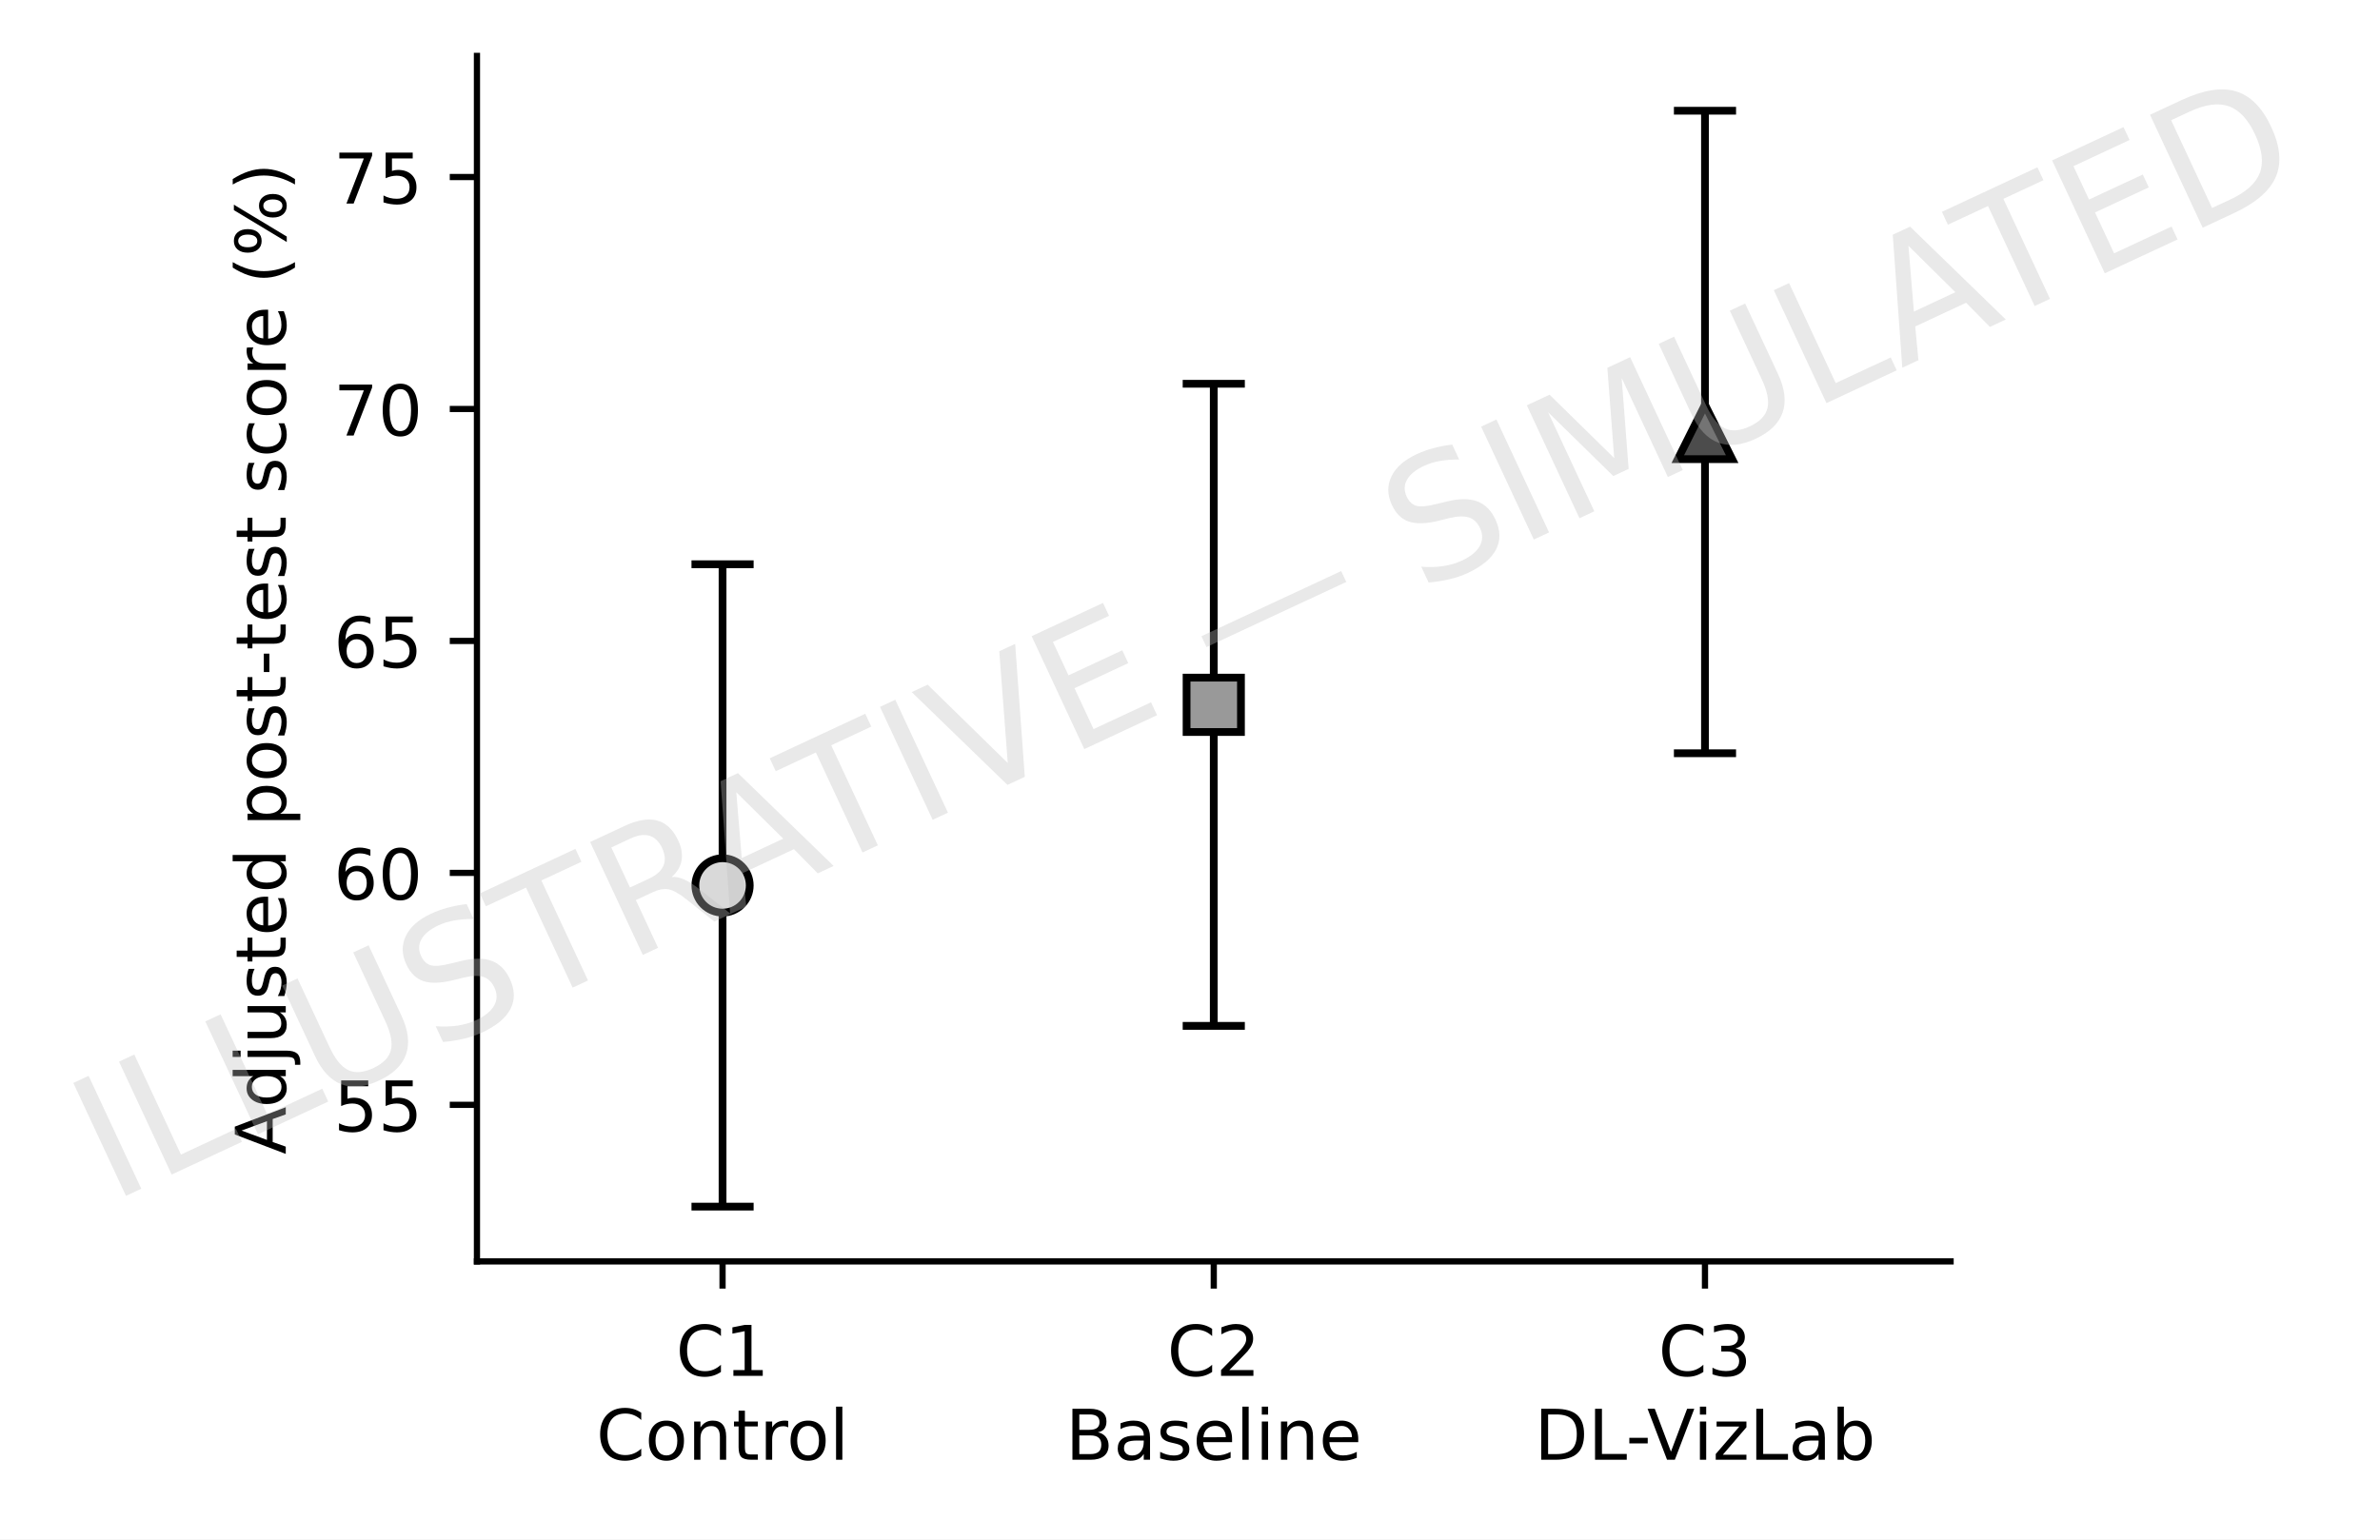
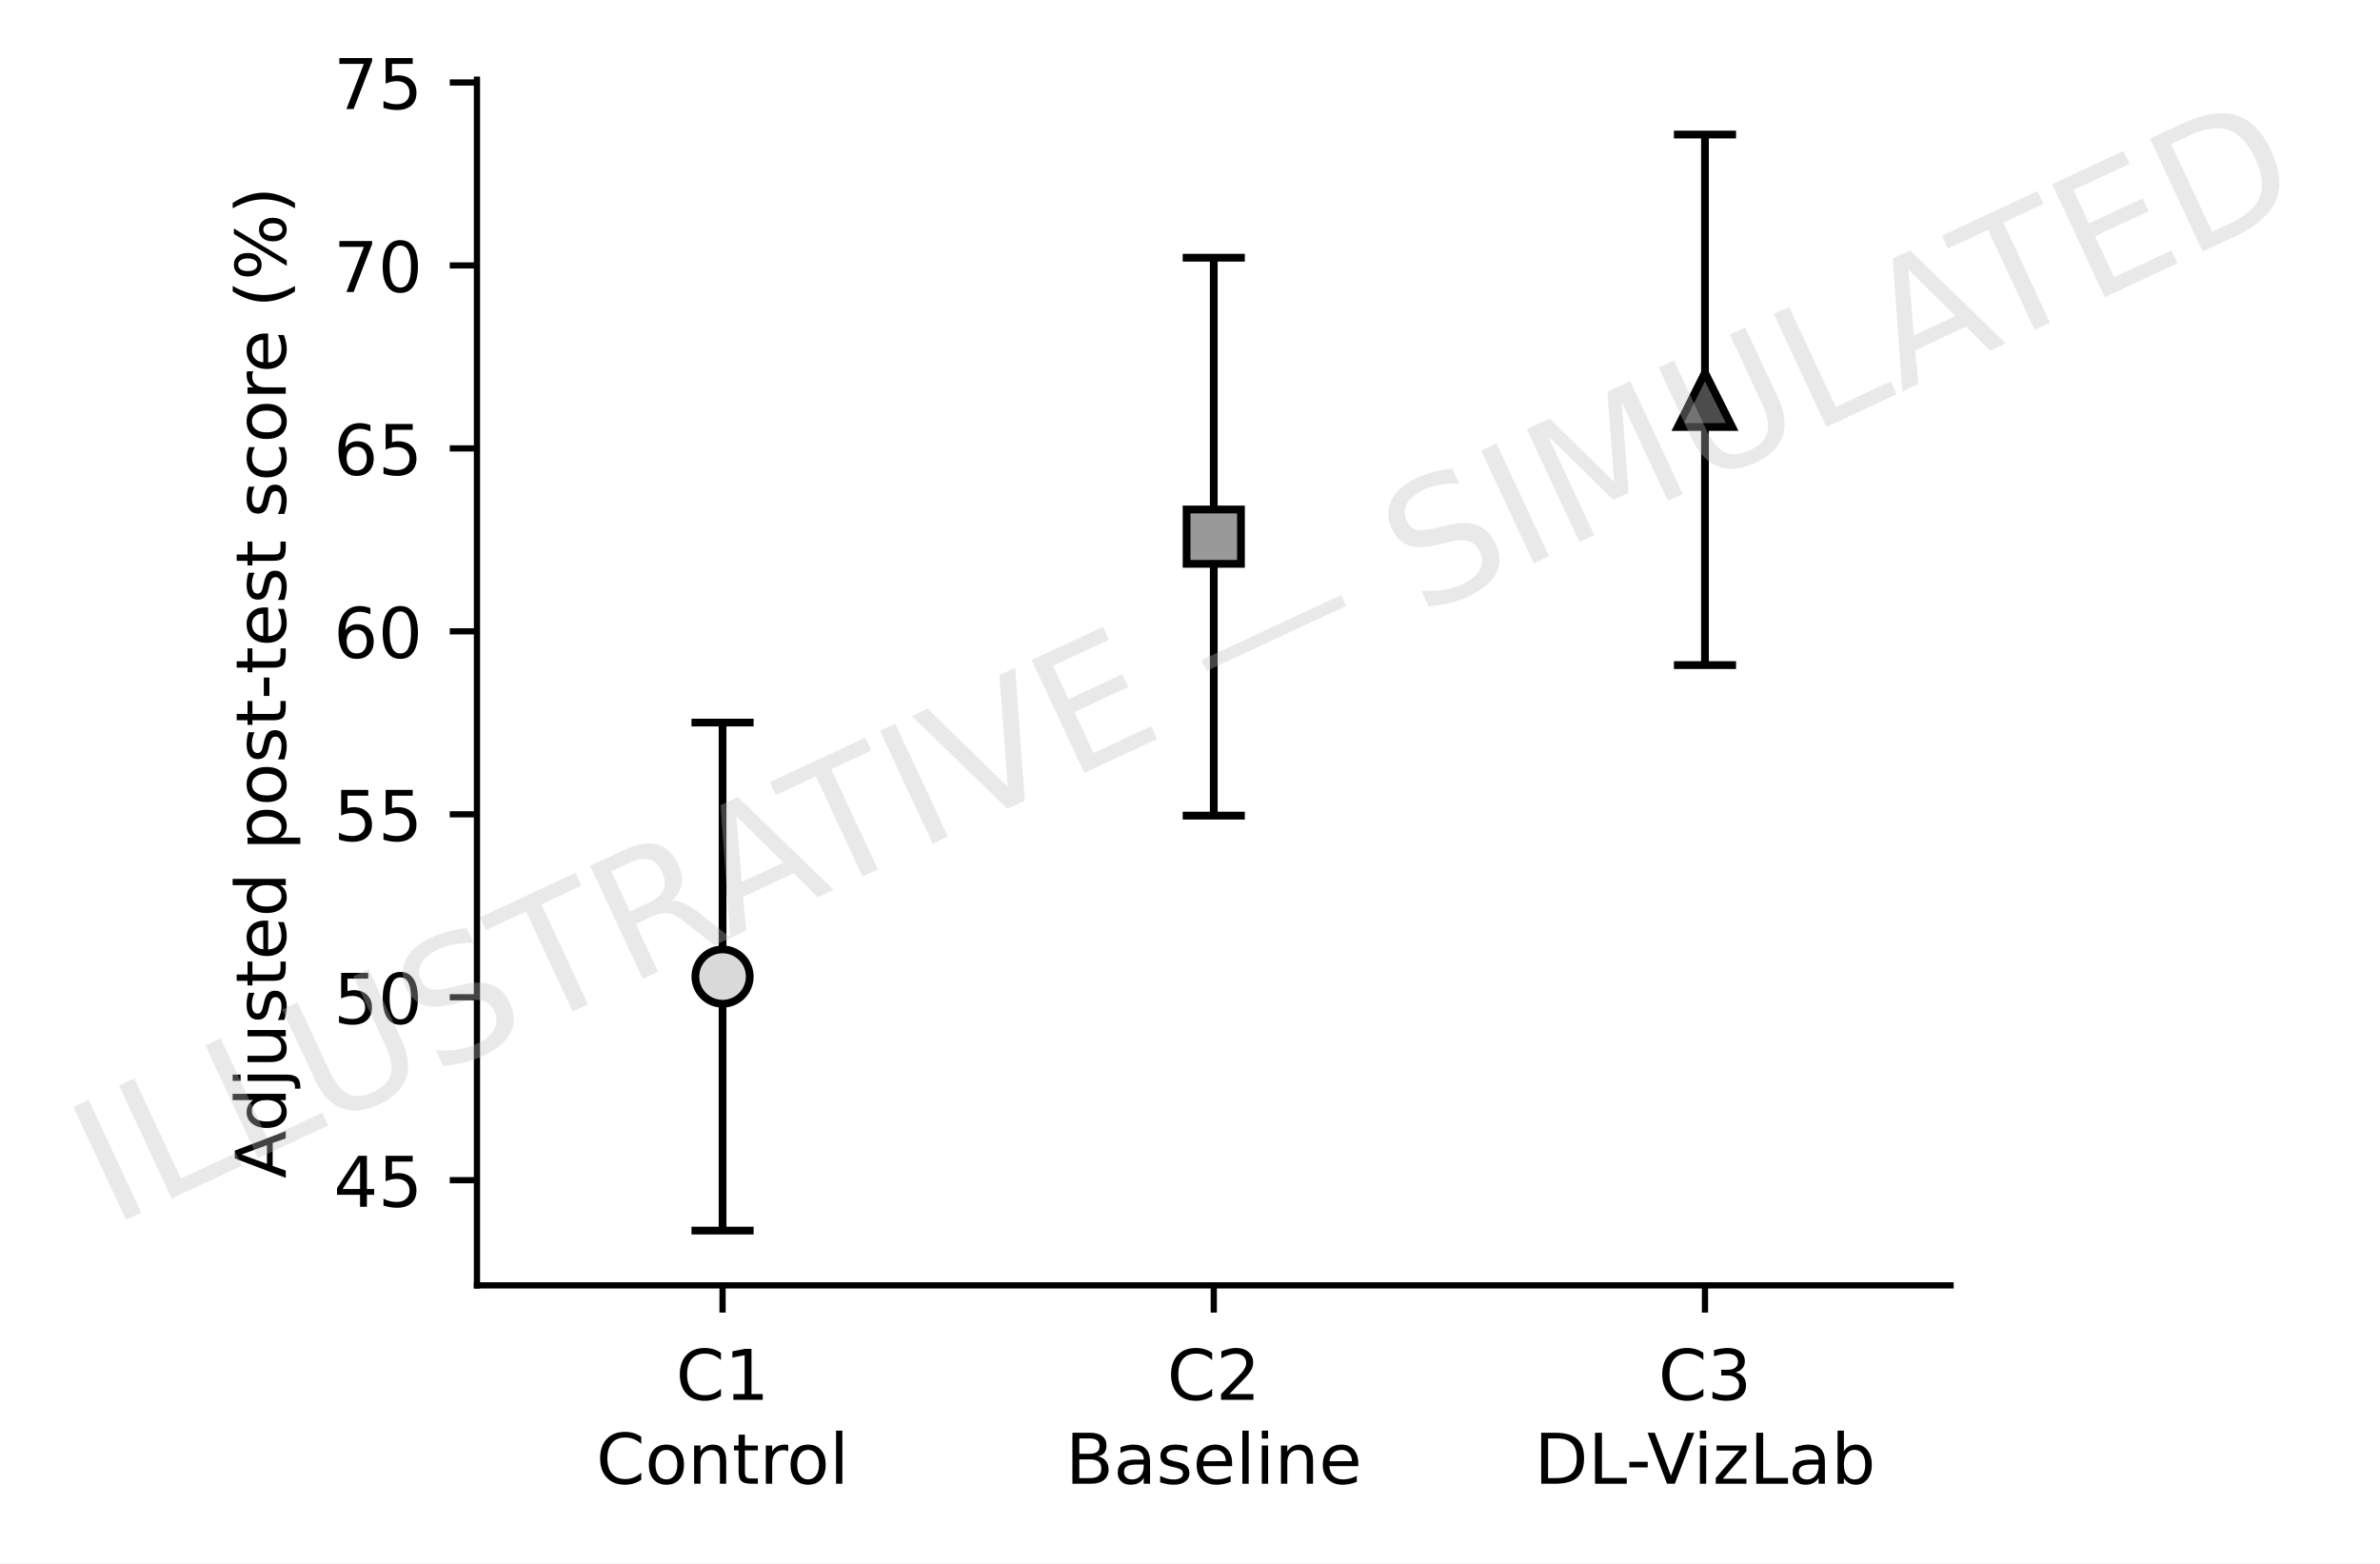
- <svg xmlns="http://www.w3.org/2000/svg" xmlns:xlink="http://www.w3.org/1999/xlink" width="306.408pt" height="198.236pt" viewBox="0 0 306.408 198.236" version="1.1">
+ <svg xmlns="http://www.w3.org/2000/svg" xmlns:xlink="http://www.w3.org/1999/xlink" width="306.408pt" height="201.3pt" viewBox="0 0 306.408 201.3" version="1.1">
  <defs>
    <style type="text/css">*{stroke-linejoin: round; stroke-linecap: butt}</style>
  </defs>
  <g id="figure_1">
    <g id="patch_1">
-       <path d="M 0 198.236  L 306.408 198.236  L 306.408 -0  L 0 -0  z " style="fill: #ffffff" />
+       <path d="M 0 201.3  L 306.408 201.3  L 306.408 -0  L 0 -0  z " style="fill: #ffffff" />
    </g>
    <g id="axes_1">
      <g id="patch_2">
-         <path d="M 61.404 162.432  L 251.124 162.432  L 251.124 7.2  L 61.404 7.2  z " style="fill: #ffffff" />
+         <path d="M 61.404 165.496  L 251.124 165.496  L 251.124 10.264  L 61.404 10.264  z " style="fill: #ffffff" />
      </g>
      <g id="matplotlib.axis_1">
        <g id="xtick_1">
          <g id="line2d_1">
            <defs>
-               <path id="m86266662e1" d="M 0 0  L 0 3.5  " style="stroke: #000000; stroke-width: 0.8" />
+               <path id="mfc3b19ae9f" d="M 0 0  L 0 3.5  " style="stroke: #000000; stroke-width: 0.8" />
            </defs>
            <g>
-               <use xlink:href="#m86266662e1" x="93.024" y="162.432" style="stroke: #000000; stroke-width: 0.8" />
+               <use xlink:href="#mfc3b19ae9f" x="93.024" y="165.496" style="stroke: #000000; stroke-width: 0.8" />
            </g>
          </g>
          <g id="text_1">
-             <g transform="translate(87.01839 177.1708) scale(0.09 -0.09)">
+             <g transform="translate(87.01839 180.2345) scale(0.09 -0.09)">
              <defs>
                <path id="DejaVuSans-26" d="M 4122 4306  L 4122 3641  Q 3803 3938 3442 4084  Q 3081 4231 2675 4231  Q 1875 4231 1450 3742  Q 1025 3253 1025 2328  Q 1025 1406 1450 917  Q 1875 428 2675 428  Q 3081 428 3442 575  Q 3803 722 4122 1019  L 4122 359  Q 3791 134 3420 21  Q 3050 -91 2638 -91  Q 1578 -91 968 557  Q 359 1206 359 2328  Q 359 3453 968 4101  Q 1578 4750 2638 4750  Q 3056 4750 3426 4639  Q 3797 4528 4122 4306  z " transform="scale(0.015625)" />
                <path id="DejaVuSans-14" d="M 794 531  L 1825 531  L 1825 4091  L 703 3866  L 703 4441  L 1819 4666  L 2450 4666  L 2450 531  L 3481 531  L 3481 0  L 794 0  L 794 531  z " transform="scale(0.015625)" />
              </defs>
              <use xlink:href="#DejaVuSans-26" />
              <use xlink:href="#DejaVuSans-14" transform="translate(69.82812 0)" />
            </g>
-             <g transform="translate(76.75769 187.9732) scale(0.09 -0.09)">
+             <g transform="translate(76.75769 191.037) scale(0.09 -0.09)">
              <defs>
                <path id="DejaVuSans-52" d="M 1959 3097  Q 1497 3097 1228 2736  Q 959 2375 959 1747  Q 959 1119 1226 758  Q 1494 397 1959 397  Q 2419 397 2687 759  Q 2956 1122 2956 1747  Q 2956 2369 2687 2733  Q 2419 3097 1959 3097  z M 1959 3584  Q 2709 3584 3137 3096  Q 3566 2609 3566 1747  Q 3566 888 3137 398  Q 2709 -91 1959 -91  Q 1206 -91 779 398  Q 353 888 353 1747  Q 353 2609 779 3096  Q 1206 3584 1959 3584  z " transform="scale(0.015625)" />
                <path id="DejaVuSans-51" d="M 3513 2113  L 3513 0  L 2938 0  L 2938 2094  Q 2938 2591 2744 2837  Q 2550 3084 2163 3084  Q 1697 3084 1428 2787  Q 1159 2491 1159 1978  L 1159 0  L 581 0  L 581 3500  L 1159 3500  L 1159 2956  Q 1366 3272 1645 3428  Q 1925 3584 2291 3584  Q 2894 3584 3203 3211  Q 3513 2838 3513 2113  z " transform="scale(0.015625)" />
                <path id="DejaVuSans-57" d="M 1172 4494  L 1172 3500  L 2356 3500  L 2356 3053  L 1172 3053  L 1172 1153  Q 1172 725 1289 603  Q 1406 481 1766 481  L 2356 481  L 2356 0  L 1766 0  Q 1100 0 847 248  Q 594 497 594 1153  L 594 3053  L 172 3053  L 172 3500  L 594 3500  L 594 4494  L 1172 4494  z " transform="scale(0.015625)" />
                <path id="DejaVuSans-55" d="M 2631 2963  Q 2534 3019 2420 3045  Q 2306 3072 2169 3072  Q 1681 3072 1420 2755  Q 1159 2438 1159 1844  L 1159 0  L 581 0  L 581 3500  L 1159 3500  L 1159 2956  Q 1341 3275 1631 3429  Q 1922 3584 2338 3584  Q 2397 3584 2469 3576  Q 2541 3569 2628 3553  L 2631 2963  z " transform="scale(0.015625)" />
                <path id="DejaVuSans-4f" d="M 603 4863  L 1178 4863  L 1178 0  L 603 0  L 603 4863  z " transform="scale(0.015625)" />
              </defs>
              <use xlink:href="#DejaVuSans-26" />
              <use xlink:href="#DejaVuSans-52" transform="translate(69.82812 0)" />
              <use xlink:href="#DejaVuSans-51" transform="translate(131.0156 0)" />
              <use xlink:href="#DejaVuSans-57" transform="translate(194.3906 0)" />
              <use xlink:href="#DejaVuSans-55" transform="translate(233.5938 0)" />
              <use xlink:href="#DejaVuSans-52" transform="translate(272.5 0)" />
              <use xlink:href="#DejaVuSans-4f" transform="translate(333.6875 0)" />
            </g>
          </g>
        </g>
        <g id="xtick_2">
          <g id="line2d_2">
            <g>
-               <use xlink:href="#m86266662e1" x="156.264" y="162.432" style="stroke: #000000; stroke-width: 0.8" />
+               <use xlink:href="#mfc3b19ae9f" x="156.264" y="165.496" style="stroke: #000000; stroke-width: 0.8" />
            </g>
          </g>
          <g id="text_2">
-             <g transform="translate(150.2584 177.1708) scale(0.09 -0.09)">
+             <g transform="translate(150.2584 180.2345) scale(0.09 -0.09)">
              <defs>
                <path id="DejaVuSans-15" d="M 1228 531  L 3431 531  L 3431 0  L 469 0  L 469 531  Q 828 903 1448 1529  Q 2069 2156 2228 2338  Q 2531 2678 2651 2914  Q 2772 3150 2772 3378  Q 2772 3750 2511 3984  Q 2250 4219 1831 4219  Q 1534 4219 1204 4116  Q 875 4013 500 3803  L 500 4441  Q 881 4594 1212 4672  Q 1544 4750 1819 4750  Q 2544 4750 2975 4387  Q 3406 4025 3406 3419  Q 3406 3131 3298 2873  Q 3191 2616 2906 2266  Q 2828 2175 2409 1742  Q 1991 1309 1228 531  z " transform="scale(0.015625)" />
              </defs>
              <use xlink:href="#DejaVuSans-26" />
              <use xlink:href="#DejaVuSans-15" transform="translate(69.82812 0)" />
            </g>
-             <g transform="translate(137.1845 187.9732) scale(0.09 -0.09)">
+             <g transform="translate(137.1845 191.037) scale(0.09 -0.09)">
              <defs>
                <path id="DejaVuSans-25" d="M 1259 2228  L 1259 519  L 2272 519  Q 2781 519 3026 730  Q 3272 941 3272 1375  Q 3272 1813 3026 2020  Q 2781 2228 2272 2228  L 1259 2228  z M 1259 4147  L 1259 2741  L 2194 2741  Q 2656 2741 2882 2914  Q 3109 3088 3109 3444  Q 3109 3797 2882 3972  Q 2656 4147 2194 4147  L 1259 4147  z M 628 4666  L 2241 4666  Q 2963 4666 3353 4366  Q 3744 4066 3744 3513  Q 3744 3084 3544 2831  Q 3344 2578 2956 2516  Q 3422 2416 3680 2098  Q 3938 1781 3938 1306  Q 3938 681 3513 340  Q 3088 0 2303 0  L 628 0  L 628 4666  z " transform="scale(0.015625)" />
                <path id="DejaVuSans-44" d="M 2194 1759  Q 1497 1759 1228 1600  Q 959 1441 959 1056  Q 959 750 1161 570  Q 1363 391 1709 391  Q 2188 391 2477 730  Q 2766 1069 2766 1631  L 2766 1759  L 2194 1759  z M 3341 1997  L 3341 0  L 2766 0  L 2766 531  Q 2569 213 2275 61  Q 1981 -91 1556 -91  Q 1019 -91 701 211  Q 384 513 384 1019  Q 384 1609 779 1909  Q 1175 2209 1959 2209  L 2766 2209  L 2766 2266  Q 2766 2663 2505 2880  Q 2244 3097 1772 3097  Q 1472 3097 1187 3025  Q 903 2953 641 2809  L 641 3341  Q 956 3463 1253 3523  Q 1550 3584 1831 3584  Q 2591 3584 2966 3190  Q 3341 2797 3341 1997  z " transform="scale(0.015625)" />
                <path id="DejaVuSans-56" d="M 2834 3397  L 2834 2853  Q 2591 2978 2328 3040  Q 2066 3103 1784 3103  Q 1356 3103 1142 2972  Q 928 2841 928 2578  Q 928 2378 1081 2264  Q 1234 2150 1697 2047  L 1894 2003  Q 2506 1872 2764 1633  Q 3022 1394 3022 966  Q 3022 478 2636 193  Q 2250 -91 1575 -91  Q 1294 -91 989 -36  Q 684 19 347 128  L 347 722  Q 666 556 975 473  Q 1284 391 1588 391  Q 1994 391 2212 530  Q 2431 669 2431 922  Q 2431 1156 2273 1281  Q 2116 1406 1581 1522  L 1381 1569  Q 847 1681 609 1914  Q 372 2147 372 2553  Q 372 3047 722 3315  Q 1072 3584 1716 3584  Q 2034 3584 2315 3537  Q 2597 3491 2834 3397  z " transform="scale(0.015625)" />
                <path id="DejaVuSans-48" d="M 3597 1894  L 3597 1613  L 953 1613  Q 991 1019 1311 708  Q 1631 397 2203 397  Q 2534 397 2845 478  Q 3156 559 3463 722  L 3463 178  Q 3153 47 2828 -22  Q 2503 -91 2169 -91  Q 1331 -91 842 396  Q 353 884 353 1716  Q 353 2575 817 3079  Q 1281 3584 2069 3584  Q 2775 3584 3186 3129  Q 3597 2675 3597 1894  z M 3022 2063  Q 3016 2534 2758 2815  Q 2500 3097 2075 3097  Q 1594 3097 1305 2825  Q 1016 2553 972 2059  L 3022 2063  z " transform="scale(0.015625)" />
                <path id="DejaVuSans-4c" d="M 603 3500  L 1178 3500  L 1178 0  L 603 0  L 603 3500  z M 603 4863  L 1178 4863  L 1178 4134  L 603 4134  L 603 4863  z " transform="scale(0.015625)" />
              </defs>
              <use xlink:href="#DejaVuSans-25" />
              <use xlink:href="#DejaVuSans-44" transform="translate(68.60938 0)" />
              <use xlink:href="#DejaVuSans-56" transform="translate(129.8906 0)" />
              <use xlink:href="#DejaVuSans-48" transform="translate(181.9844 0)" />
              <use xlink:href="#DejaVuSans-4f" transform="translate(243.5156 0)" />
              <use xlink:href="#DejaVuSans-4c" transform="translate(271.2969 0)" />
              <use xlink:href="#DejaVuSans-51" transform="translate(299.0781 0)" />
              <use xlink:href="#DejaVuSans-48" transform="translate(362.4531 0)" />
            </g>
          </g>
        </g>
        <g id="xtick_3">
          <g id="line2d_3">
            <g>
-               <use xlink:href="#m86266662e1" x="219.504" y="162.432" style="stroke: #000000; stroke-width: 0.8" />
+               <use xlink:href="#mfc3b19ae9f" x="219.504" y="165.496" style="stroke: #000000; stroke-width: 0.8" />
            </g>
          </g>
          <g id="text_3">
-             <g transform="translate(213.4984 177.1708) scale(0.09 -0.09)">
+             <g transform="translate(213.4984 180.2345) scale(0.09 -0.09)">
              <defs>
                <path id="DejaVuSans-16" d="M 2597 2516  Q 3050 2419 3304 2112  Q 3559 1806 3559 1356  Q 3559 666 3084 287  Q 2609 -91 1734 -91  Q 1441 -91 1130 -33  Q 819 25 488 141  L 488 750  Q 750 597 1062 519  Q 1375 441 1716 441  Q 2309 441 2620 675  Q 2931 909 2931 1356  Q 2931 1769 2642 2001  Q 2353 2234 1838 2234  L 1294 2234  L 1294 2753  L 1863 2753  Q 2328 2753 2575 2939  Q 2822 3125 2822 3475  Q 2822 3834 2567 4026  Q 2313 4219 1838 4219  Q 1578 4219 1281 4162  Q 984 4106 628 3988  L 628 4550  Q 988 4650 1302 4700  Q 1616 4750 1894 4750  Q 2613 4750 3031 4423  Q 3450 4097 3450 3541  Q 3450 3153 3228 2886  Q 3006 2619 2597 2516  z " transform="scale(0.015625)" />
              </defs>
              <use xlink:href="#DejaVuSans-26" />
              <use xlink:href="#DejaVuSans-16" transform="translate(69.82812 0)" />
            </g>
-             <g transform="translate(197.5375 187.9732) scale(0.09 -0.09)">
+             <g transform="translate(197.5375 191.037) scale(0.09 -0.09)">
              <defs>
                <path id="DejaVuSans-27" d="M 1259 4147  L 1259 519  L 2022 519  Q 2988 519 3436 956  Q 3884 1394 3884 2338  Q 3884 3275 3436 3711  Q 2988 4147 2022 4147  L 1259 4147  z M 628 4666  L 1925 4666  Q 3281 4666 3915 4102  Q 4550 3538 4550 2338  Q 4550 1131 3912 565  Q 3275 0 1925 0  L 628 0  L 628 4666  z " transform="scale(0.015625)" />
                <path id="DejaVuSans-2f" d="M 628 4666  L 1259 4666  L 1259 531  L 3531 531  L 3531 0  L 628 0  L 628 4666  z " transform="scale(0.015625)" />
                <path id="DejaVuSans-10" d="M 313 2009  L 1997 2009  L 1997 1497  L 313 1497  L 313 2009  z " transform="scale(0.015625)" />
                <path id="DejaVuSans-39" d="M 1831 0  L 50 4666  L 709 4666  L 2188 738  L 3669 4666  L 4325 4666  L 2547 0  L 1831 0  z " transform="scale(0.015625)" />
                <path id="DejaVuSans-5d" d="M 353 3500  L 3084 3500  L 3084 2975  L 922 459  L 3084 459  L 3084 0  L 275 0  L 275 525  L 2438 3041  L 353 3041  L 353 3500  z " transform="scale(0.015625)" />
                <path id="DejaVuSans-45" d="M 3116 1747  Q 3116 2381 2855 2742  Q 2594 3103 2138 3103  Q 1681 3103 1420 2742  Q 1159 2381 1159 1747  Q 1159 1113 1420 752  Q 1681 391 2138 391  Q 2594 391 2855 752  Q 3116 1113 3116 1747  z M 1159 2969  Q 1341 3281 1617 3432  Q 1894 3584 2278 3584  Q 2916 3584 3314 3078  Q 3713 2572 3713 1747  Q 3713 922 3314 415  Q 2916 -91 2278 -91  Q 1894 -91 1617 61  Q 1341 213 1159 525  L 1159 0  L 581 0  L 581 4863  L 1159 4863  L 1159 2969  z " transform="scale(0.015625)" />
              </defs>
              <use xlink:href="#DejaVuSans-27" />
              <use xlink:href="#DejaVuSans-2f" transform="translate(77 0)" />
              <use xlink:href="#DejaVuSans-10" transform="translate(130.9688 0)" />
              <use xlink:href="#DejaVuSans-39" transform="translate(161.1875 0)" />
              <use xlink:href="#DejaVuSans-4c" transform="translate(227.3906 0)" />
              <use xlink:href="#DejaVuSans-5d" transform="translate(255.1719 0)" />
              <use xlink:href="#DejaVuSans-2f" transform="translate(307.6562 0)" />
              <use xlink:href="#DejaVuSans-44" transform="translate(363.375 0)" />
              <use xlink:href="#DejaVuSans-45" transform="translate(424.6562 0)" />
            </g>
          </g>
        </g>
      </g>
      <g id="matplotlib.axis_2">
        <g id="ytick_1">
          <g id="line2d_4">
            <defs>
-               <path id="mcacdf4d918" d="M 0 0  L -3.5 0  " style="stroke: #000000; stroke-width: 0.8" />
+               <path id="m9bef65d72f" d="M 0 0  L -3.5 0  " style="stroke: #000000; stroke-width: 0.8" />
            </defs>
            <g>
-               <use xlink:href="#mcacdf4d918" x="61.404" y="142.271" style="stroke: #000000; stroke-width: 0.8" />
+               <use xlink:href="#m9bef65d72f" x="61.404" y="151.957" style="stroke: #000000; stroke-width: 0.8" />
            </g>
          </g>
          <g id="text_4">
-             <g transform="translate(42.95128 145.6902) scale(0.09 -0.09)">
-               <defs>
+             <g transform="translate(42.95128 155.3764) scale(0.09 -0.09)">
+               <defs>
+                 <path id="DejaVuSans-17" d="M 2419 4116  L 825 1625  L 2419 1625  L 2419 4116  z M 2253 4666  L 3047 4666  L 3047 1625  L 3713 1625  L 3713 1100  L 3047 1100  L 3047 0  L 2419 0  L 2419 1100  L 313 1100  L 313 1709  L 2253 4666  z " transform="scale(0.015625)" />
                <path id="DejaVuSans-18" d="M 691 4666  L 3169 4666  L 3169 4134  L 1269 4134  L 1269 2991  Q 1406 3038 1543 3061  Q 1681 3084 1819 3084  Q 2600 3084 3056 2656  Q 3513 2228 3513 1497  Q 3513 744 3044 326  Q 2575 -91 1722 -91  Q 1428 -91 1123 -41  Q 819 9 494 109  L 494 744  Q 775 591 1075 516  Q 1375 441 1709 441  Q 2250 441 2565 725  Q 2881 1009 2881 1497  Q 2881 1984 2565 2268  Q 2250 2553 1709 2553  Q 1456 2553 1204 2497  Q 953 2441 691 2322  L 691 4666  z " transform="scale(0.015625)" />
              </defs>
+               <use xlink:href="#DejaVuSans-17" />
+               <use xlink:href="#DejaVuSans-18" transform="translate(63.625 0)" />
+             </g>
+           </g>
+         </g>
+         <g id="ytick_2">
+           <g id="line2d_5">
+             <g>
+               <use xlink:href="#m9bef65d72f" x="61.404" y="128.401" style="stroke: #000000; stroke-width: 0.8" />
+             </g>
+           </g>
+           <g id="text_5">
+             <g transform="translate(42.95128 131.82) scale(0.09 -0.09)">
+               <defs>
+                 <path id="DejaVuSans-13" d="M 2034 4250  Q 1547 4250 1301 3770  Q 1056 3291 1056 2328  Q 1056 1369 1301 889  Q 1547 409 2034 409  Q 2525 409 2770 889  Q 3016 1369 3016 2328  Q 3016 3291 2770 3770  Q 2525 4250 2034 4250  z M 2034 4750  Q 2819 4750 3233 4129  Q 3647 3509 3647 2328  Q 3647 1150 3233 529  Q 2819 -91 2034 -91  Q 1250 -91 836 529  Q 422 1150 422 2328  Q 422 3509 836 4129  Q 1250 4750 2034 4750  z " transform="scale(0.015625)" />
+               </defs>
+               <use xlink:href="#DejaVuSans-18" />
+               <use xlink:href="#DejaVuSans-13" transform="translate(63.625 0)" />
+             </g>
+           </g>
+         </g>
+         <g id="ytick_3">
+           <g id="line2d_6">
+             <g>
+               <use xlink:href="#m9bef65d72f" x="61.404" y="104.845" style="stroke: #000000; stroke-width: 0.8" />
+             </g>
+           </g>
+           <g id="text_6">
+             <g transform="translate(42.95128 108.2635) scale(0.09 -0.09)">
              <use xlink:href="#DejaVuSans-18" />
              <use xlink:href="#DejaVuSans-18" transform="translate(63.625 0)" />
            </g>
          </g>
        </g>
-         <g id="ytick_2">
-           <g id="line2d_5">
-             <g>
-               <use xlink:href="#mcacdf4d918" x="61.404" y="112.403" style="stroke: #000000; stroke-width: 0.8" />
-             </g>
-           </g>
-           <g id="text_5">
-             <g transform="translate(42.95128 115.8215) scale(0.09 -0.09)">
+         <g id="ytick_4">
+           <g id="line2d_7">
+             <g>
+               <use xlink:href="#m9bef65d72f" x="61.404" y="81.288" style="stroke: #000000; stroke-width: 0.8" />
+             </g>
+           </g>
+           <g id="text_7">
+             <g transform="translate(42.95128 84.70713) scale(0.09 -0.09)">
              <defs>
                <path id="DejaVuSans-19" d="M 2113 2584  Q 1688 2584 1439 2293  Q 1191 2003 1191 1497  Q 1191 994 1439 701  Q 1688 409 2113 409  Q 2538 409 2786 701  Q 3034 994 3034 1497  Q 3034 2003 2786 2293  Q 2538 2584 2113 2584  z M 3366 4563  L 3366 3988  Q 3128 4100 2886 4159  Q 2644 4219 2406 4219  Q 1781 4219 1451 3797  Q 1122 3375 1075 2522  Q 1259 2794 1537 2939  Q 1816 3084 2150 3084  Q 2853 3084 3261 2657  Q 3669 2231 3669 1497  Q 3669 778 3244 343  Q 2819 -91 2113 -91  Q 1303 -91 875 529  Q 447 1150 447 2328  Q 447 3434 972 4092  Q 1497 4750 2381 4750  Q 2619 4750 2861 4703  Q 3103 4656 3366 4563  z " transform="scale(0.015625)" />
-                 <path id="DejaVuSans-13" d="M 2034 4250  Q 1547 4250 1301 3770  Q 1056 3291 1056 2328  Q 1056 1369 1301 889  Q 1547 409 2034 409  Q 2525 409 2770 889  Q 3016 1369 3016 2328  Q 3016 3291 2770 3770  Q 2525 4250 2034 4250  z M 2034 4750  Q 2819 4750 3233 4129  Q 3647 3509 3647 2328  Q 3647 1150 3233 529  Q 2819 -91 2034 -91  Q 1250 -91 836 529  Q 422 1150 422 2328  Q 422 3509 836 4129  Q 1250 4750 2034 4750  z " transform="scale(0.015625)" />
              </defs>
              <use xlink:href="#DejaVuSans-19" />
              <use xlink:href="#DejaVuSans-13" transform="translate(63.625 0)" />
            </g>
          </g>
        </g>
-         <g id="ytick_3">
-           <g id="line2d_6">
-             <g>
-               <use xlink:href="#mcacdf4d918" x="61.404" y="82.534" style="stroke: #000000; stroke-width: 0.8" />
-             </g>
-           </g>
-           <g id="text_6">
-             <g transform="translate(42.95128 85.95284) scale(0.09 -0.09)">
+         <g id="ytick_5">
+           <g id="line2d_8">
+             <g>
+               <use xlink:href="#m9bef65d72f" x="61.404" y="57.732" style="stroke: #000000; stroke-width: 0.8" />
+             </g>
+           </g>
+           <g id="text_8">
+             <g transform="translate(42.95128 61.15072) scale(0.09 -0.09)">
              <use xlink:href="#DejaVuSans-19" />
              <use xlink:href="#DejaVuSans-18" transform="translate(63.625 0)" />
            </g>
          </g>
        </g>
-         <g id="ytick_4">
-           <g id="line2d_7">
-             <g>
-               <use xlink:href="#mcacdf4d918" x="61.404" y="52.665" style="stroke: #000000; stroke-width: 0.8" />
-             </g>
-           </g>
-           <g id="text_7">
-             <g transform="translate(42.95128 56.08417) scale(0.09 -0.09)">
+         <g id="ytick_6">
+           <g id="line2d_9">
+             <g>
+               <use xlink:href="#m9bef65d72f" x="61.404" y="34.175" style="stroke: #000000; stroke-width: 0.8" />
+             </g>
+           </g>
+           <g id="text_9">
+             <g transform="translate(42.95128 37.5943) scale(0.09 -0.09)">
              <defs>
                <path id="DejaVuSans-1a" d="M 525 4666  L 3525 4666  L 3525 4397  L 1831 0  L 1172 0  L 2766 4134  L 525 4134  L 525 4666  z " transform="scale(0.015625)" />
              </defs>
              <use xlink:href="#DejaVuSans-1a" />
              <use xlink:href="#DejaVuSans-13" transform="translate(63.625 0)" />
            </g>
          </g>
        </g>
-         <g id="ytick_5">
-           <g id="line2d_8">
-             <g>
-               <use xlink:href="#mcacdf4d918" x="61.404" y="22.797" style="stroke: #000000; stroke-width: 0.8" />
-             </g>
-           </g>
-           <g id="text_8">
-             <g transform="translate(42.95128 26.21549) scale(0.09 -0.09)">
+         <g id="ytick_7">
+           <g id="line2d_10">
+             <g>
+               <use xlink:href="#m9bef65d72f" x="61.404" y="10.619" style="stroke: #000000; stroke-width: 0.8" />
+             </g>
+           </g>
+           <g id="text_10">
+             <g transform="translate(42.95128 14.03789) scale(0.09 -0.09)">
              <use xlink:href="#DejaVuSans-1a" />
              <use xlink:href="#DejaVuSans-18" transform="translate(63.625 0)" />
            </g>
          </g>
        </g>
-         <g id="text_9">
-           <g transform="translate(36.78918 148.6612) rotate(-90) scale(0.09 -0.09)">
+         <g id="text_11">
+           <g transform="translate(36.78918 151.7249) rotate(-90) scale(0.09 -0.09)">
            <defs>
              <path id="DejaVuSans-24" d="M 2188 4044  L 1331 1722  L 3047 1722  L 2188 4044  z M 1831 4666  L 2547 4666  L 4325 0  L 3669 0  L 3244 1197  L 1141 1197  L 716 0  L 50 0  L 1831 4666  z " transform="scale(0.015625)" />
              <path id="DejaVuSans-47" d="M 2906 2969  L 2906 4863  L 3481 4863  L 3481 0  L 2906 0  L 2906 525  Q 2725 213 2448 61  Q 2172 -91 1784 -91  Q 1150 -91 751 415  Q 353 922 353 1747  Q 353 2572 751 3078  Q 1150 3584 1784 3584  Q 2172 3584 2448 3432  Q 2725 3281 2906 2969  z M 947 1747  Q 947 1113 1208 752  Q 1469 391 1925 391  Q 2381 391 2643 752  Q 2906 1113 2906 1747  Q 2906 2381 2643 2742  Q 2381 3103 1925 3103  Q 1469 3103 1208 2742  Q 947 2381 947 1747  z " transform="scale(0.015625)" />
              <path id="DejaVuSans-4d" d="M 603 3500  L 1178 3500  L 1178 -63  Q 1178 -731 923 -1031  Q 669 -1331 103 -1331  L -116 -1331  L -116 -844  L 38 -844  Q 366 -844 484 -692  Q 603 -541 603 -63  L 603 3500  z M 603 4863  L 1178 4863  L 1178 4134  L 603 4134  L 603 4863  z " transform="scale(0.015625)" />
              <path id="DejaVuSans-58" d="M 544 1381  L 544 3500  L 1119 3500  L 1119 1403  Q 1119 906 1312 657  Q 1506 409 1894 409  Q 2359 409 2629 706  Q 2900 1003 2900 1516  L 2900 3500  L 3475 3500  L 3475 0  L 2900 0  L 2900 538  Q 2691 219 2414 64  Q 2138 -91 1772 -91  Q 1169 -91 856 284  Q 544 659 544 1381  z M 1991 3584  L 1991 3584  z " transform="scale(0.015625)" />
              <path id="DejaVuSans-3" transform="scale(0.015625)" />
              <path id="DejaVuSans-53" d="M 1159 525  L 1159 -1331  L 581 -1331  L 581 3500  L 1159 3500  L 1159 2969  Q 1341 3281 1617 3432  Q 1894 3584 2278 3584  Q 2916 3584 3314 3078  Q 3713 2572 3713 1747  Q 3713 922 3314 415  Q 2916 -91 2278 -91  Q 1894 -91 1617 61  Q 1341 213 1159 525  z M 3116 1747  Q 3116 2381 2855 2742  Q 2594 3103 2138 3103  Q 1681 3103 1420 2742  Q 1159 2381 1159 1747  Q 1159 1113 1420 752  Q 1681 391 2138 391  Q 2594 391 2855 752  Q 3116 1113 3116 1747  z " transform="scale(0.015625)" />
              <path id="DejaVuSans-46" d="M 3122 3366  L 3122 2828  Q 2878 2963 2633 3030  Q 2388 3097 2138 3097  Q 1578 3097 1268 2742  Q 959 2388 959 1747  Q 959 1106 1268 751  Q 1578 397 2138 397  Q 2388 397 2633 464  Q 2878 531 3122 666  L 3122 134  Q 2881 22 2623 -34  Q 2366 -91 2075 -91  Q 1284 -91 818 406  Q 353 903 353 1747  Q 353 2603 823 3093  Q 1294 3584 2113 3584  Q 2378 3584 2631 3529  Q 2884 3475 3122 3366  z " transform="scale(0.015625)" />
              <path id="DejaVuSans-b" d="M 1984 4856  Q 1566 4138 1362 3434  Q 1159 2731 1159 2009  Q 1159 1288 1364 580  Q 1569 -128 1984 -844  L 1484 -844  Q 1016 -109 783 600  Q 550 1309 550 2009  Q 550 2706 781 3412  Q 1013 4119 1484 4856  L 1984 4856  z " transform="scale(0.015625)" />
              <path id="DejaVuSans-8" d="M 4653 2053  Q 4381 2053 4226 1822  Q 4072 1591 4072 1178  Q 4072 772 4226 539  Q 4381 306 4653 306  Q 4919 306 5073 539  Q 5228 772 5228 1178  Q 5228 1588 5073 1820  Q 4919 2053 4653 2053  z M 4653 2450  Q 5147 2450 5437 2106  Q 5728 1763 5728 1178  Q 5728 594 5436 251  Q 5144 -91 4653 -91  Q 4153 -91 3862 251  Q 3572 594 3572 1178  Q 3572 1766 3864 2108  Q 4156 2450 4653 2450  z M 1428 4353  Q 1159 4353 1004 4120  Q 850 3888 850 3481  Q 850 3069 1003 2837  Q 1156 2606 1428 2606  Q 1700 2606 1854 2837  Q 2009 3069 2009 3481  Q 2009 3884 1853 4118  Q 1697 4353 1428 4353  z M 4250 4750  L 4750 4750  L 1831 -91  L 1331 -91  L 4250 4750  z M 1428 4750  Q 1922 4750 2215 4408  Q 2509 4066 2509 3481  Q 2509 2891 2217 2550  Q 1925 2209 1428 2209  Q 931 2209 642 2551  Q 353 2894 353 3481  Q 353 4063 643 4406  Q 934 4750 1428 4750  z " transform="scale(0.015625)" />
              <path id="DejaVuSans-c" d="M 513 4856  L 1013 4856  Q 1481 4119 1714 3412  Q 1947 2706 1947 2009  Q 1947 1309 1714 600  Q 1481 -109 1013 -844  L 513 -844  Q 928 -128 1133 580  Q 1338 1288 1338 2009  Q 1338 2731 1133 3434  Q 928 4138 513 4856  z " transform="scale(0.015625)" />
            </defs>
            <use xlink:href="#DejaVuSans-24" />
            <use xlink:href="#DejaVuSans-47" transform="translate(66.65625 0)" />
            <use xlink:href="#DejaVuSans-4d" transform="translate(130.1406 0)" />
            <use xlink:href="#DejaVuSans-58" transform="translate(157.9219 0)" />
            <use xlink:href="#DejaVuSans-56" transform="translate(221.2969 0)" />
            <use xlink:href="#DejaVuSans-57" transform="translate(273.3906 0)" />
            <use xlink:href="#DejaVuSans-48" transform="translate(312.5938 0)" />
            <use xlink:href="#DejaVuSans-47" transform="translate(374.125 0)" />
            <use xlink:href="#DejaVuSans-3" transform="translate(437.6094 0)" />
            <use xlink:href="#DejaVuSans-53" transform="translate(469.3906 0)" />
            <use xlink:href="#DejaVuSans-52" transform="translate(532.875 0)" />
            <use xlink:href="#DejaVuSans-56" transform="translate(594.0625 0)" />
            <use xlink:href="#DejaVuSans-57" transform="translate(646.1562 0)" />
            <use xlink:href="#DejaVuSans-10" transform="translate(685.3594 0)" />
            <use xlink:href="#DejaVuSans-57" transform="translate(721.4375 0)" />
            <use xlink:href="#DejaVuSans-48" transform="translate(760.6406 0)" />
            <use xlink:href="#DejaVuSans-56" transform="translate(822.1719 0)" />
            <use xlink:href="#DejaVuSans-57" transform="translate(874.2656 0)" />
            <use xlink:href="#DejaVuSans-3" transform="translate(913.4688 0)" />
            <use xlink:href="#DejaVuSans-56" transform="translate(945.25 0)" />
            <use xlink:href="#DejaVuSans-46" transform="translate(997.3438 0)" />
            <use xlink:href="#DejaVuSans-52" transform="translate(1052.328 0)" />
            <use xlink:href="#DejaVuSans-55" transform="translate(1113.516 0)" />
            <use xlink:href="#DejaVuSans-48" transform="translate(1152.422 0)" />
            <use xlink:href="#DejaVuSans-3" transform="translate(1213.953 0)" />
            <use xlink:href="#DejaVuSans-b" transform="translate(1245.734 0)" />
            <use xlink:href="#DejaVuSans-8" transform="translate(1284.75 0)" />
            <use xlink:href="#DejaVuSans-c" transform="translate(1379.766 0)" />
          </g>
        </g>
      </g>
      <g id="LineCollection_1">
-         <path d="M 93.024 155.376  L 93.024 72.659  " clip-path="url(#pd6f63eb639)" style="fill: none; stroke: #000000" />
-       </g>
-       <g id="line2d_9">
-         <defs>
-           <path id="m2c5c84962d" d="M 4 0  L -4 -0  " style="stroke: #000000" />
-         </defs>
-         <g clip-path="url(#pd6f63eb639)">
-           <use xlink:href="#m2c5c84962d" x="93.024" y="155.376" style="stroke: #000000" />
-         </g>
-       </g>
-       <g id="line2d_10">
-         <g clip-path="url(#pd6f63eb639)">
-           <use xlink:href="#m2c5c84962d" x="93.024" y="72.659" style="stroke: #000000" />
+         <path d="M 93.024 158.44  L 93.024 93.034  " clip-path="url(#p6f99eb9ebf)" style="fill: none; stroke: #000000" />
+       </g>
+       <g id="line2d_11">
+         <defs>
+           <path id="m1b3dbac6df" d="M 4 0  L -4 -0  " style="stroke: #000000" />
+         </defs>
+         <g clip-path="url(#p6f99eb9ebf)">
+           <use xlink:href="#m1b3dbac6df" x="93.024" y="158.44" style="stroke: #000000" />
+         </g>
+       </g>
+       <g id="line2d_12">
+         <g clip-path="url(#p6f99eb9ebf)">
+           <use xlink:href="#m1b3dbac6df" x="93.024" y="93.034" style="stroke: #000000" />
        </g>
      </g>
      <g id="LineCollection_2">
-         <path d="M 156.264 132.102  L 156.264 49.419  " clip-path="url(#pd6f63eb639)" style="fill: none; stroke: #000000" />
-       </g>
-       <g id="line2d_11">
-         <g clip-path="url(#pd6f63eb639)">
-           <use xlink:href="#m2c5c84962d" x="156.264" y="132.102" style="stroke: #000000" />
-         </g>
-       </g>
-       <g id="line2d_12">
-         <g clip-path="url(#pd6f63eb639)">
-           <use xlink:href="#m2c5c84962d" x="156.264" y="49.419" style="stroke: #000000" />
+         <path d="M 156.264 105.017  L 156.264 33.18  " clip-path="url(#p6f99eb9ebf)" style="fill: none; stroke: #000000" />
+       </g>
+       <g id="line2d_13">
+         <g clip-path="url(#p6f99eb9ebf)">
+           <use xlink:href="#m1b3dbac6df" x="156.264" y="105.017" style="stroke: #000000" />
+         </g>
+       </g>
+       <g id="line2d_14">
+         <g clip-path="url(#p6f99eb9ebf)">
+           <use xlink:href="#m1b3dbac6df" x="156.264" y="33.18" style="stroke: #000000" />
        </g>
      </g>
      <g id="LineCollection_3">
-         <path d="M 219.504 96.994  L 219.504 14.256  " clip-path="url(#pd6f63eb639)" style="fill: none; stroke: #000000" />
-       </g>
-       <g id="line2d_13">
-         <g clip-path="url(#pd6f63eb639)">
-           <use xlink:href="#m2c5c84962d" x="219.504" y="96.994" style="stroke: #000000" />
-         </g>
-       </g>
-       <g id="line2d_14">
-         <g clip-path="url(#pd6f63eb639)">
-           <use xlink:href="#m2c5c84962d" x="219.504" y="14.256" style="stroke: #000000" />
-         </g>
+         <path d="M 219.504 85.635  L 219.504 17.32  " clip-path="url(#p6f99eb9ebf)" style="fill: none; stroke: #000000" />
      </g>
      <g id="line2d_15">
-         <defs>
-           <path id="m75b1795b3f" d="M 0 3.5  C 0.928 3.5 1.819 3.131 2.475 2.475  C 3.131 1.819 3.5 0.928 3.5 0  C 3.5 -0.928 3.131 -1.819 2.475 -2.475  C 1.819 -3.131 0.928 -3.5 0 -3.5  C -0.928 -3.5 -1.819 -3.131 -2.475 -2.475  C -3.131 -1.819 -3.5 -0.928 -3.5 0  C -3.5 0.928 -3.131 1.819 -2.475 2.475  C -1.819 3.131 -0.928 3.5 0 3.5  z " style="stroke: #000000" />
-         </defs>
-         <g clip-path="url(#pd6f63eb639)">
-           <use xlink:href="#m75b1795b3f" x="93.024" y="114.017" style="fill: #d9d9d9; stroke: #000000" />
+         <g clip-path="url(#p6f99eb9ebf)">
+           <use xlink:href="#m1b3dbac6df" x="219.504" y="85.635" style="stroke: #000000" />
        </g>
      </g>
      <g id="line2d_16">
-         <defs>
-           <path id="m5d63161b64" d="M -3.5 3.5  L 3.5 3.5  L 3.5 -3.5  L -3.5 -3.5  z " style="stroke: #000000; stroke-linejoin: miter" />
-         </defs>
-         <g clip-path="url(#pd6f63eb639)">
-           <use xlink:href="#m5d63161b64" x="156.264" y="90.76" style="fill: #999999; stroke: #000000; stroke-linejoin: miter" />
+         <g clip-path="url(#p6f99eb9ebf)">
+           <use xlink:href="#m1b3dbac6df" x="219.504" y="17.32" style="stroke: #000000" />
        </g>
      </g>
      <g id="line2d_17">
        <defs>
-           <path id="m69c14a9f1c" d="M 0 -3.5  L -3.5 3.5  L 3.5 3.5  z " style="stroke: #000000; stroke-linejoin: miter" />
-         </defs>
-         <g clip-path="url(#pd6f63eb639)">
-           <use xlink:href="#m69c14a9f1c" x="219.504" y="55.625" style="fill: #4c4c4c; stroke: #000000; stroke-linejoin: miter" />
+           <path id="m93d6ca8e3c" d="M 0 3.5  C 0.928 3.5 1.819 3.131 2.475 2.475  C 3.131 1.819 3.5 0.928 3.5 0  C 3.5 -0.928 3.131 -1.819 2.475 -2.475  C 1.819 -3.131 0.928 -3.5 0 -3.5  C -0.928 -3.5 -1.819 -3.131 -2.475 -2.475  C -3.131 -1.819 -3.5 -0.928 -3.5 0  C -3.5 0.928 -3.131 1.819 -2.475 2.475  C -1.819 3.131 -0.928 3.5 0 3.5  z " style="stroke: #000000" />
+         </defs>
+         <g clip-path="url(#p6f99eb9ebf)">
+           <use xlink:href="#m93d6ca8e3c" x="93.024" y="125.737" style="fill: #d9d9d9; stroke: #000000" />
+         </g>
+       </g>
+       <g id="line2d_18">
+         <defs>
+           <path id="m3d9780ea92" d="M -3.5 3.5  L 3.5 3.5  L 3.5 -3.5  L -3.5 -3.5  z " style="stroke: #000000; stroke-linejoin: miter" />
+         </defs>
+         <g clip-path="url(#p6f99eb9ebf)">
+           <use xlink:href="#m3d9780ea92" x="156.264" y="69.098" style="fill: #999999; stroke: #000000; stroke-linejoin: miter" />
+         </g>
+       </g>
+       <g id="line2d_19">
+         <defs>
+           <path id="mec18e4cccb" d="M 0 -3.5  L -3.5 3.5  L 3.5 3.5  z " style="stroke: #000000; stroke-linejoin: miter" />
+         </defs>
+         <g clip-path="url(#p6f99eb9ebf)">
+           <use xlink:href="#mec18e4cccb" x="219.504" y="51.477" style="fill: #4c4c4c; stroke: #000000; stroke-linejoin: miter" />
        </g>
      </g>
      <g id="patch_3">
-         <path d="M 61.404 162.432  L 61.404 7.2  " style="fill: none; stroke: #000000; stroke-width: 0.8; stroke-linejoin: miter; stroke-linecap: square" />
+         <path d="M 61.404 165.496  L 61.404 10.264  " style="fill: none; stroke: #000000; stroke-width: 0.8; stroke-linejoin: miter; stroke-linecap: square" />
      </g>
      <g id="patch_4">
-         <path d="M 61.404 162.432  L 251.124 162.432  " style="fill: none; stroke: #000000; stroke-width: 0.8; stroke-linejoin: miter; stroke-linecap: square" />
+         <path d="M 61.404 165.496  L 251.124 165.496  " style="fill: none; stroke: #000000; stroke-width: 0.8; stroke-linejoin: miter; stroke-linecap: square" />
      </g>
    </g>
-     <g id="text_10">
-       <g style="fill: #bfbfbf; opacity: 0.35" transform="translate(14.264 154.9023) rotate(-25) scale(0.22 -0.22)">
+     <g id="text_12">
+       <g style="fill: #bfbfbf; opacity: 0.35" transform="translate(14.264 157.966) rotate(-25) scale(0.22 -0.22)">
        <defs>
          <path id="DejaVuSans-2c" d="M 628 4666  L 1259 4666  L 1259 0  L 628 0  L 628 4666  z " transform="scale(0.015625)" />
          <path id="DejaVuSans-38" d="M 556 4666  L 1191 4666  L 1191 1831  Q 1191 1081 1462 751  Q 1734 422 2344 422  Q 2950 422 3222 751  Q 3494 1081 3494 1831  L 3494 4666  L 4128 4666  L 4128 1753  Q 4128 841 3676 375  Q 3225 -91 2344 -91  Q 1459 -91 1007 375  Q 556 841 556 1753  L 556 4666  z " transform="scale(0.015625)" />
          <path id="DejaVuSans-36" d="M 3425 4513  L 3425 3897  Q 3066 4069 2747 4153  Q 2428 4238 2131 4238  Q 1616 4238 1336 4038  Q 1056 3838 1056 3469  Q 1056 3159 1242 3001  Q 1428 2844 1947 2747  L 2328 2669  Q 3034 2534 3370 2195  Q 3706 1856 3706 1288  Q 3706 609 3251 259  Q 2797 -91 1919 -91  Q 1588 -91 1214 -16  Q 841 59 441 206  L 441 856  Q 825 641 1194 531  Q 1563 422 1919 422  Q 2459 422 2753 634  Q 3047 847 3047 1241  Q 3047 1584 2836 1778  Q 2625 1972 2144 2069  L 1759 2144  Q 1053 2284 737 2584  Q 422 2884 422 3419  Q 422 4038 858 4394  Q 1294 4750 2059 4750  Q 2388 4750 2728 4690  Q 3069 4631 3425 4513  z " transform="scale(0.015625)" />
          <path id="DejaVuSans-37" d="M -19 4666  L 3928 4666  L 3928 4134  L 2272 4134  L 2272 0  L 1638 0  L 1638 4134  L -19 4134  L -19 4666  z " transform="scale(0.015625)" />
          <path id="DejaVuSans-35" d="M 2841 2188  Q 3044 2119 3236 1894  Q 3428 1669 3622 1275  L 4263 0  L 3584 0  L 2988 1197  Q 2756 1666 2539 1819  Q 2322 1972 1947 1972  L 1259 1972  L 1259 0  L 628 0  L 628 4666  L 2053 4666  Q 2853 4666 3247 4331  Q 3641 3997 3641 3322  Q 3641 2881 3436 2590  Q 3231 2300 2841 2188  z M 1259 4147  L 1259 2491  L 2053 2491  Q 2509 2491 2742 2702  Q 2975 2913 2975 3322  Q 2975 3731 2742 3939  Q 2509 4147 2053 4147  L 1259 4147  z " transform="scale(0.015625)" />
          <path id="DejaVuSans-28" d="M 628 4666  L 3578 4666  L 3578 4134  L 1259 4134  L 1259 2753  L 3481 2753  L 3481 2222  L 1259 2222  L 1259 531  L 3634 531  L 3634 0  L 628 0  L 628 4666  z " transform="scale(0.015625)" />
          <path id="DejaVuSans-af6" d="M 313 1978  L 6088 1978  L 6088 1528  L 313 1528  L 313 1978  z " transform="scale(0.015625)" />
          <path id="DejaVuSans-30" d="M 628 4666  L 1569 4666  L 2759 1491  L 3956 4666  L 4897 4666  L 4897 0  L 4281 0  L 4281 4097  L 3078 897  L 2444 897  L 1241 4097  L 1241 0  L 628 0  L 628 4666  z " transform="scale(0.015625)" />
        </defs>
        <use xlink:href="#DejaVuSans-2c" />
        <use xlink:href="#DejaVuSans-2f" transform="translate(29.5 0)" />
        <use xlink:href="#DejaVuSans-2f" transform="translate(85.21875 0)" />
        <use xlink:href="#DejaVuSans-38" transform="translate(135.9531 0)" />
        <use xlink:href="#DejaVuSans-36" transform="translate(209.1406 0)" />
        <use xlink:href="#DejaVuSans-37" transform="translate(272.625 0)" />
        <use xlink:href="#DejaVuSans-35" transform="translate(333.7031 0)" />
        <use xlink:href="#DejaVuSans-24" transform="translate(399.1406 0)" />
        <use xlink:href="#DejaVuSans-37" transform="translate(459.7812 0)" />
        <use xlink:href="#DejaVuSans-2c" transform="translate(520.8594 0)" />
        <use xlink:href="#DejaVuSans-39" transform="translate(550.3594 0)" />
        <use xlink:href="#DejaVuSans-28" transform="translate(618.7656 0)" />
        <use xlink:href="#DejaVuSans-3" transform="translate(681.9531 0)" />
        <use xlink:href="#DejaVuSans-af6" transform="translate(713.7344 0)" />
        <use xlink:href="#DejaVuSans-3" transform="translate(813.7344 0)" />
        <use xlink:href="#DejaVuSans-36" transform="translate(845.5156 0)" />
        <use xlink:href="#DejaVuSans-2c" transform="translate(909 0)" />
        <use xlink:href="#DejaVuSans-30" transform="translate(938.5 0)" />
        <use xlink:href="#DejaVuSans-38" transform="translate(1024.781 0)" />
        <use xlink:href="#DejaVuSans-2f" transform="translate(1097.969 0)" />
        <use xlink:href="#DejaVuSans-24" transform="translate(1155.984 0)" />
        <use xlink:href="#DejaVuSans-37" transform="translate(1216.625 0)" />
        <use xlink:href="#DejaVuSans-28" transform="translate(1277.703 0)" />
        <use xlink:href="#DejaVuSans-27" transform="translate(1340.891 0)" />
      </g>
    </g>
  </g>
  <defs>
-     <clipPath id="pd6f63eb639">
-       <rect x="61.404" y="7.2" width="189.72" height="155.232" />
+     <clipPath id="p6f99eb9ebf">
+       <rect x="61.404" y="10.264" width="189.72" height="155.232" />
    </clipPath>
  </defs>
</svg>
